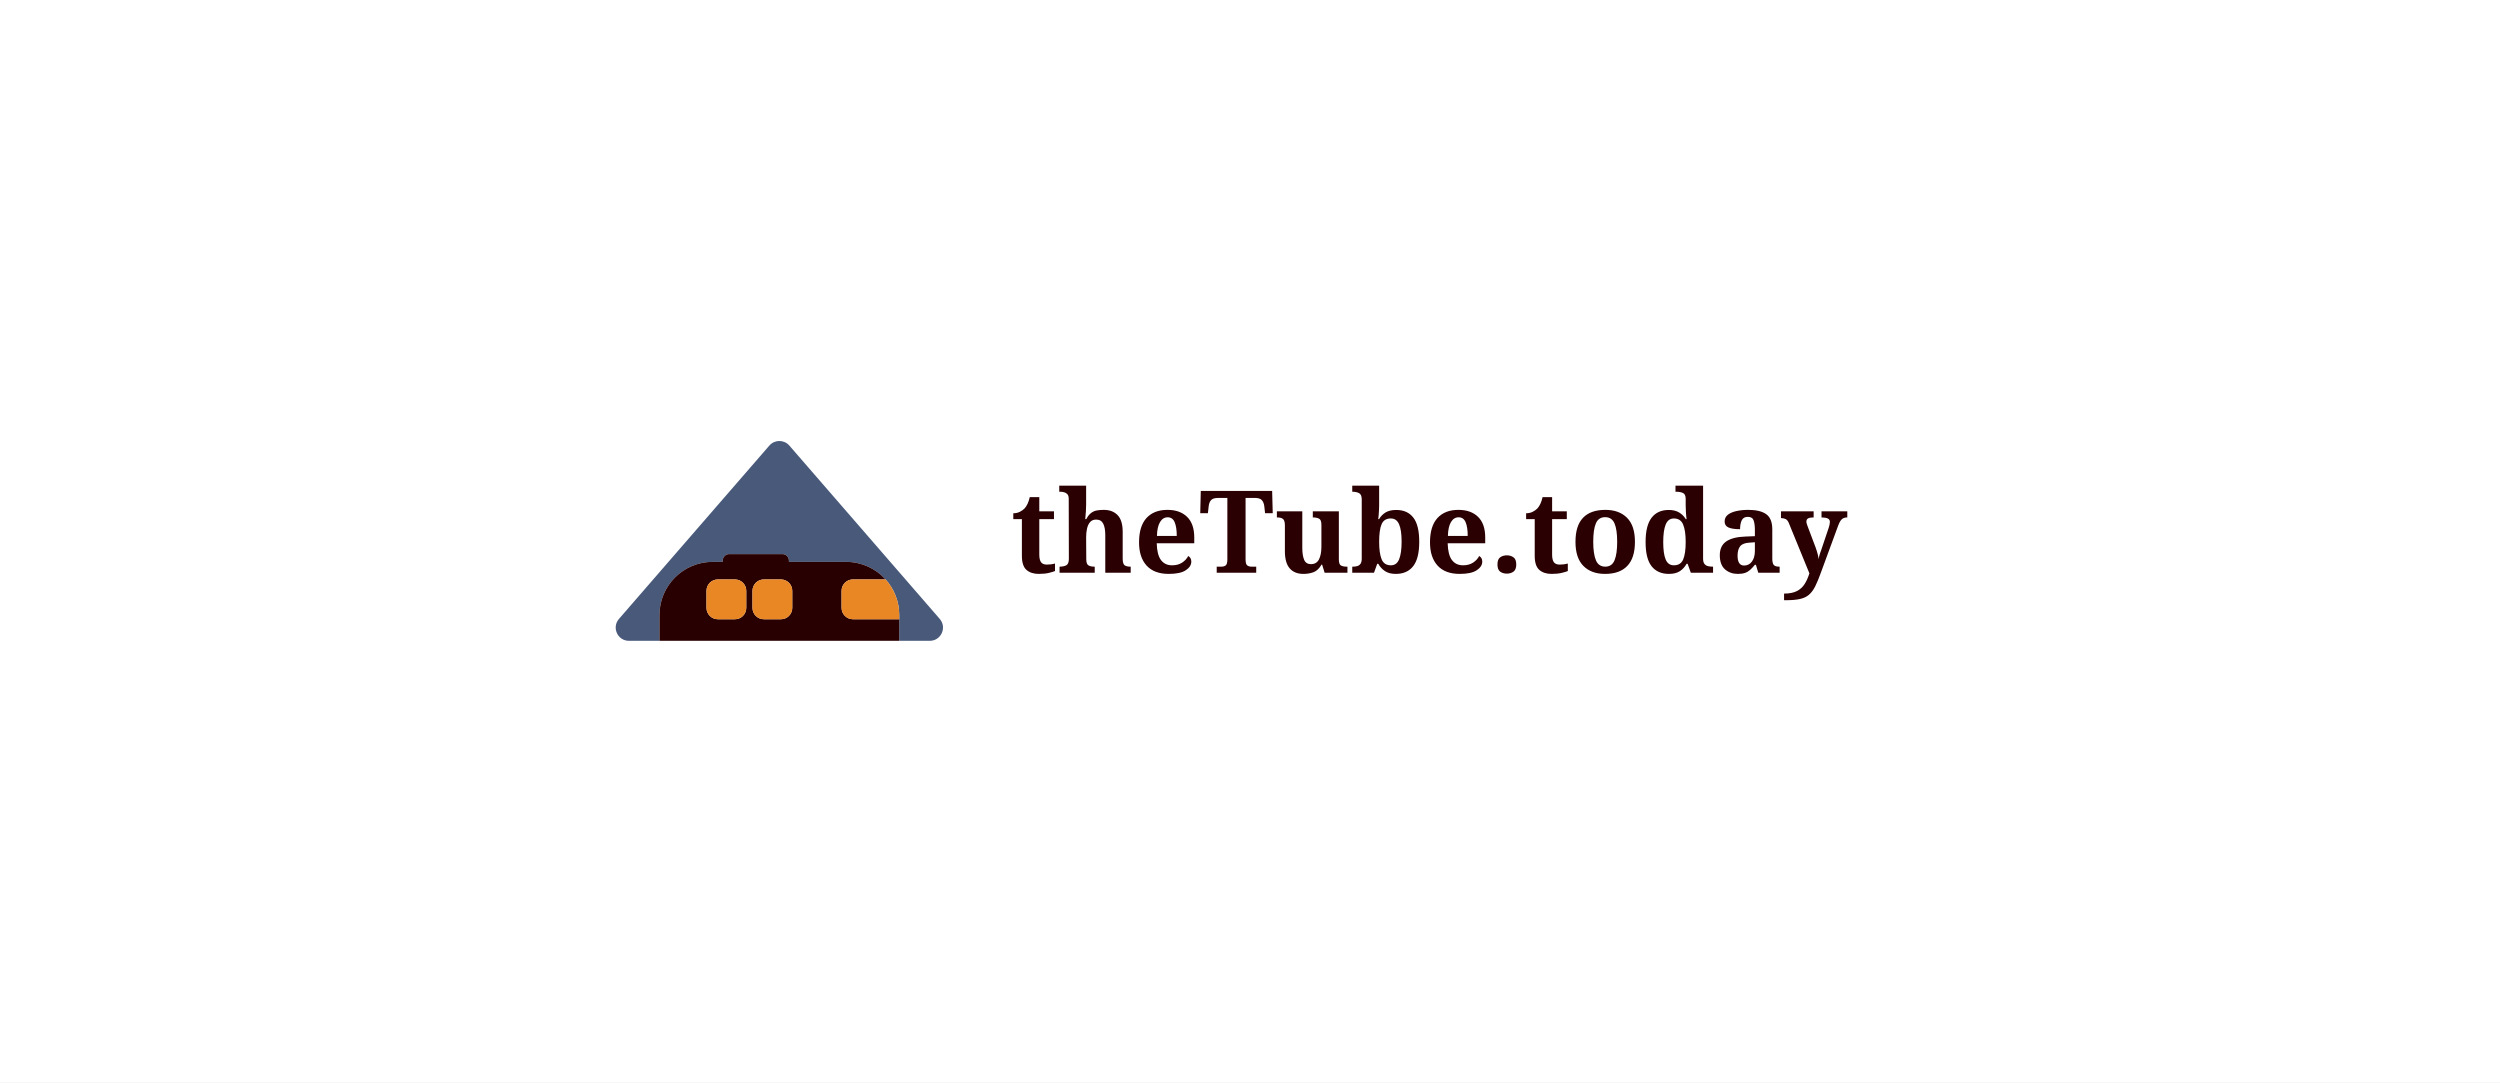
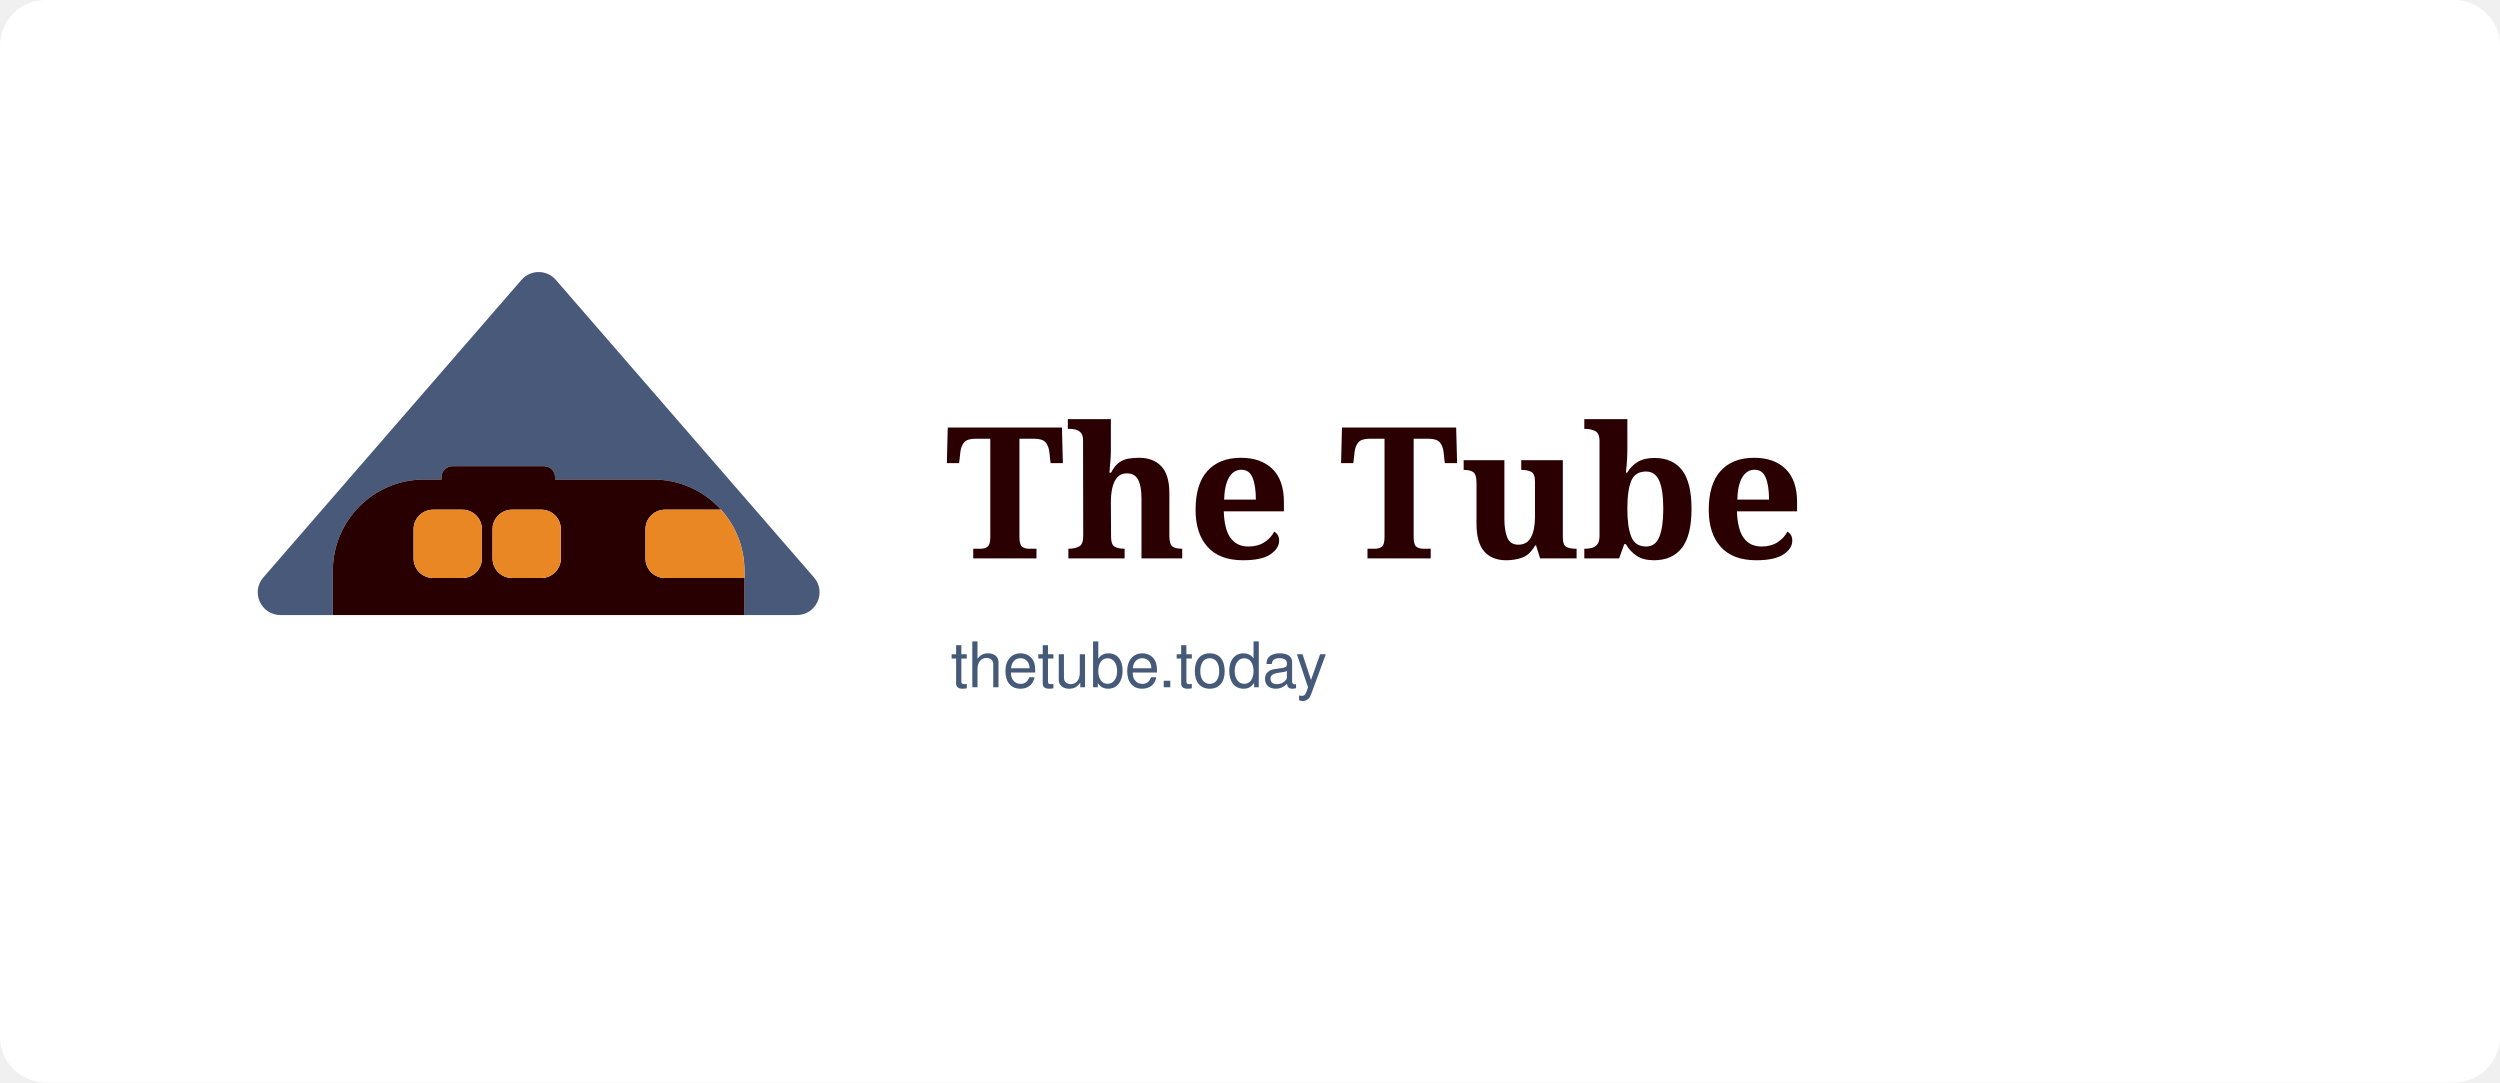
<svg xmlns="http://www.w3.org/2000/svg" viewBox="0 0 873 378" width="873" height="378">
  <defs>
    <style>
      .card-bg { fill: #ffffff; }
      .logo-house { fill: #48597a; }
      .logo-dark { fill: #280001; }
      .logo-accent { fill: #ea8725; }
-       .url-text { 
+       .title-text { 
        font-family: 'Swear Display', Georgia, serif;
-         font-size: 40px;
+         font-size: 64px;
        font-weight: 900;
        fill: #2a0002;
      }
+       .url-text { 
+         font-family: 'Poppins', system-ui, Helvetica, Arial, sans-serif;
+         font-size: 22px;
+         font-weight: 400;
+         fill: #455978;
+       }
    </style>
  </defs>
-   <rect class="card-bg" width="873" height="378" />
-   <g transform="translate(215, 154) scale(0.127)">
+   <rect class="card-bg" width="873" height="378" rx="16" ry="16" />
+   <g transform="translate(90, 95) scale(0.218)">
    <path class="logo-house" d="m891.03,489.19l-155.1-178.77-39.29-45.28-167.32-192.86-51.84-59.75c-14.5-16.72-40.45-16.72-54.96,0l-219.16,252.6L8.97,489.19c-20.44,23.55-3.7,60.22,27.48,60.22h83.91v-70.92c0-80.72,65.43-146.15,146.15-146.15h27.86v-3.67c0-9.77,7.92-17.69,17.69-17.69h146.51c9.77,0,17.69,7.92,17.69,17.69v3.67h157.23c43.09,0,81.82,18.65,108.57,48.31,23.36,25.91,37.58,60.21,37.58,97.84v70.92h83.91c31.18,0,47.91-36.66,27.48-60.22Z" />
    <path class="logo-dark" d="m652.31,490.07c-17.26,0-31.25-13.99-31.25-31.25v-46.92c0-17.26,13.99-31.25,31.25-31.25h89.75c-26.75-29.67-65.48-48.31-108.57-48.31h-157.23v-3.67c0-9.77-7.92-17.69-17.69-17.69h-146.51c-9.77,0-17.69,7.92-17.69,17.69v3.67h-27.86c-80.72,0-146.15,65.44-146.15,146.15v70.92h659.29v-59.34h-127.33Zm-293.25-31.25c0,17.26-13.99,31.25-31.25,31.25h-46.92c-17.26,0-31.25-13.99-31.25-31.25v-46.92c0-17.26,13.99-31.25,31.25-31.25h46.92c17.26,0,31.25,13.99,31.25,31.25v46.92Zm126.47,0c0,17.26-13.99,31.25-31.25,31.25h-46.92c-17.26,0-31.25-13.99-31.25-31.25v-46.92c0-17.26,13.99-31.25,31.25-31.25h46.92c17.26,0,31.25,13.99,31.25,31.25v46.92Z" />
    <rect class="logo-accent" x="249.64" y="380.65" width="109.42" height="109.42" rx="31.25" ry="31.25" />
    <rect class="logo-accent" x="376.11" y="380.65" width="109.42" height="109.42" rx="31.25" ry="31.25" />
    <path class="logo-accent" d="m621.06,411.9v46.92c0,17.26,13.99,31.25,31.25,31.25h127.33v-11.58c0-37.63-14.22-71.93-37.58-97.84h-89.75c-17.26,0-31.25,13.99-31.25,31.25Z" />
  </g>
-   <text class="url-text" x="353" y="200" text-anchor="start">theTube.today</text>
+   <text class="title-text" x="330" y="195" text-anchor="start">The Tube</text>
+   <text class="url-text" x="332" y="240" text-anchor="start">thetube.today</text>
</svg>
